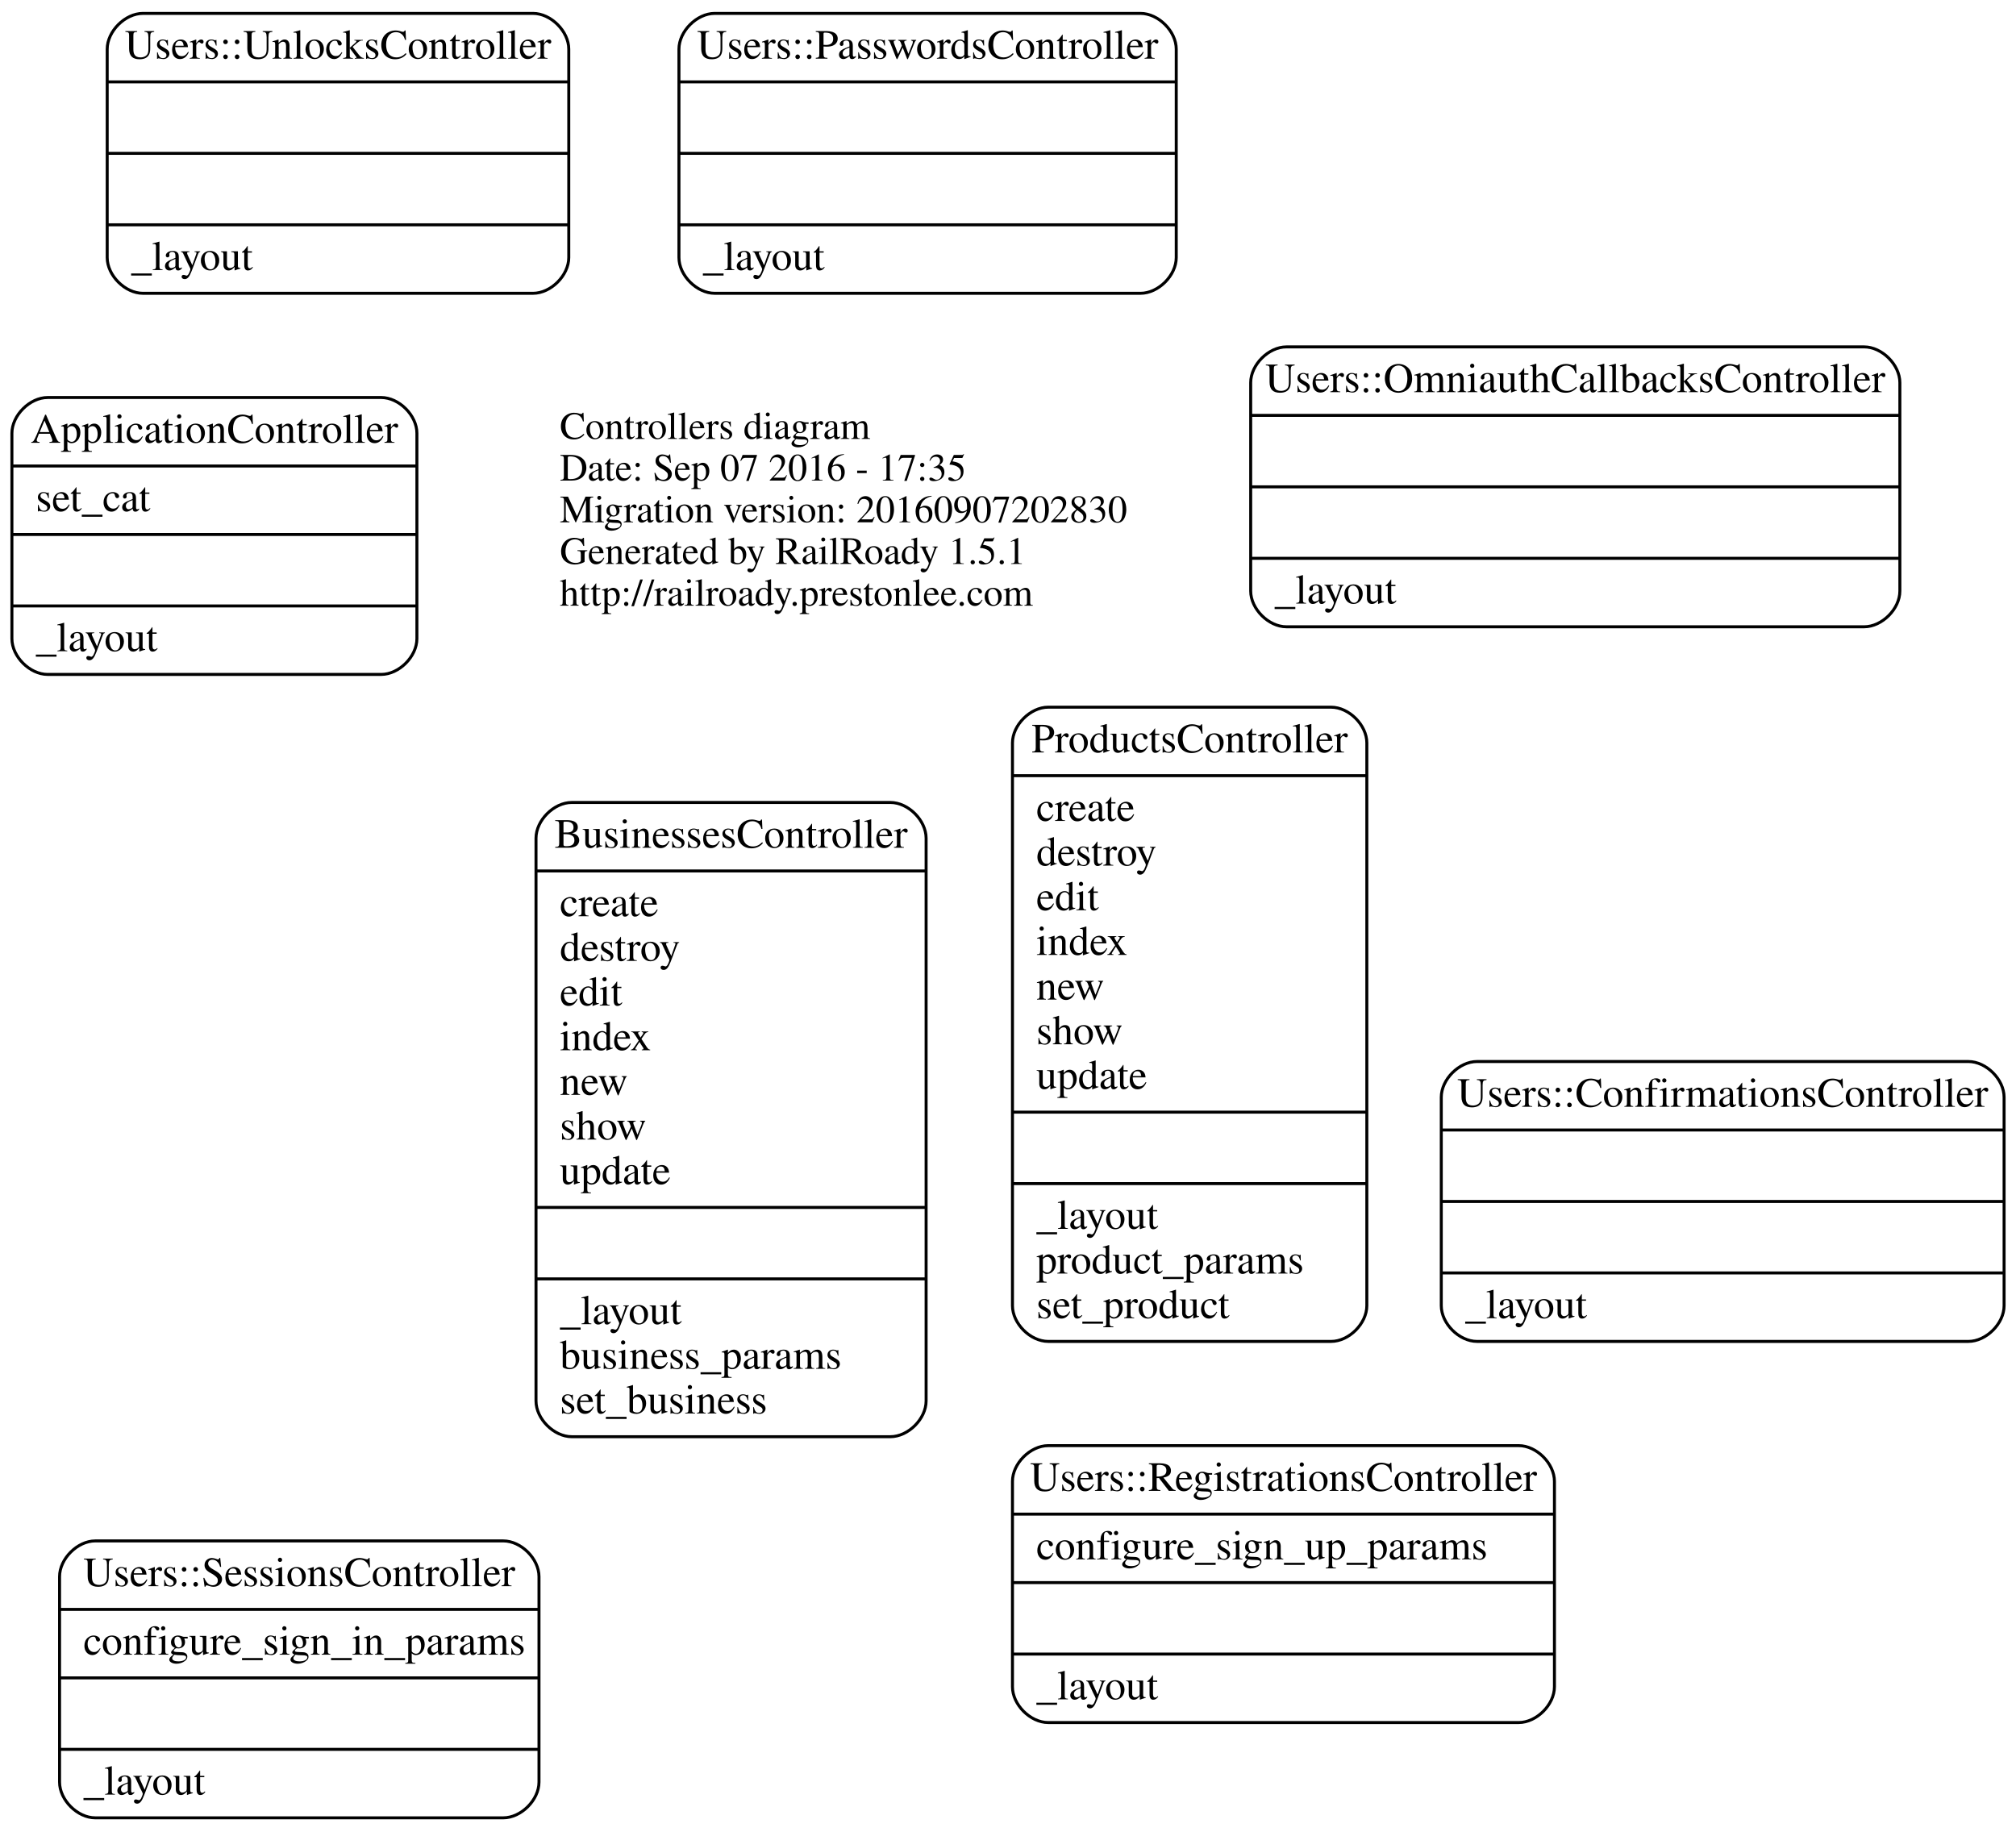
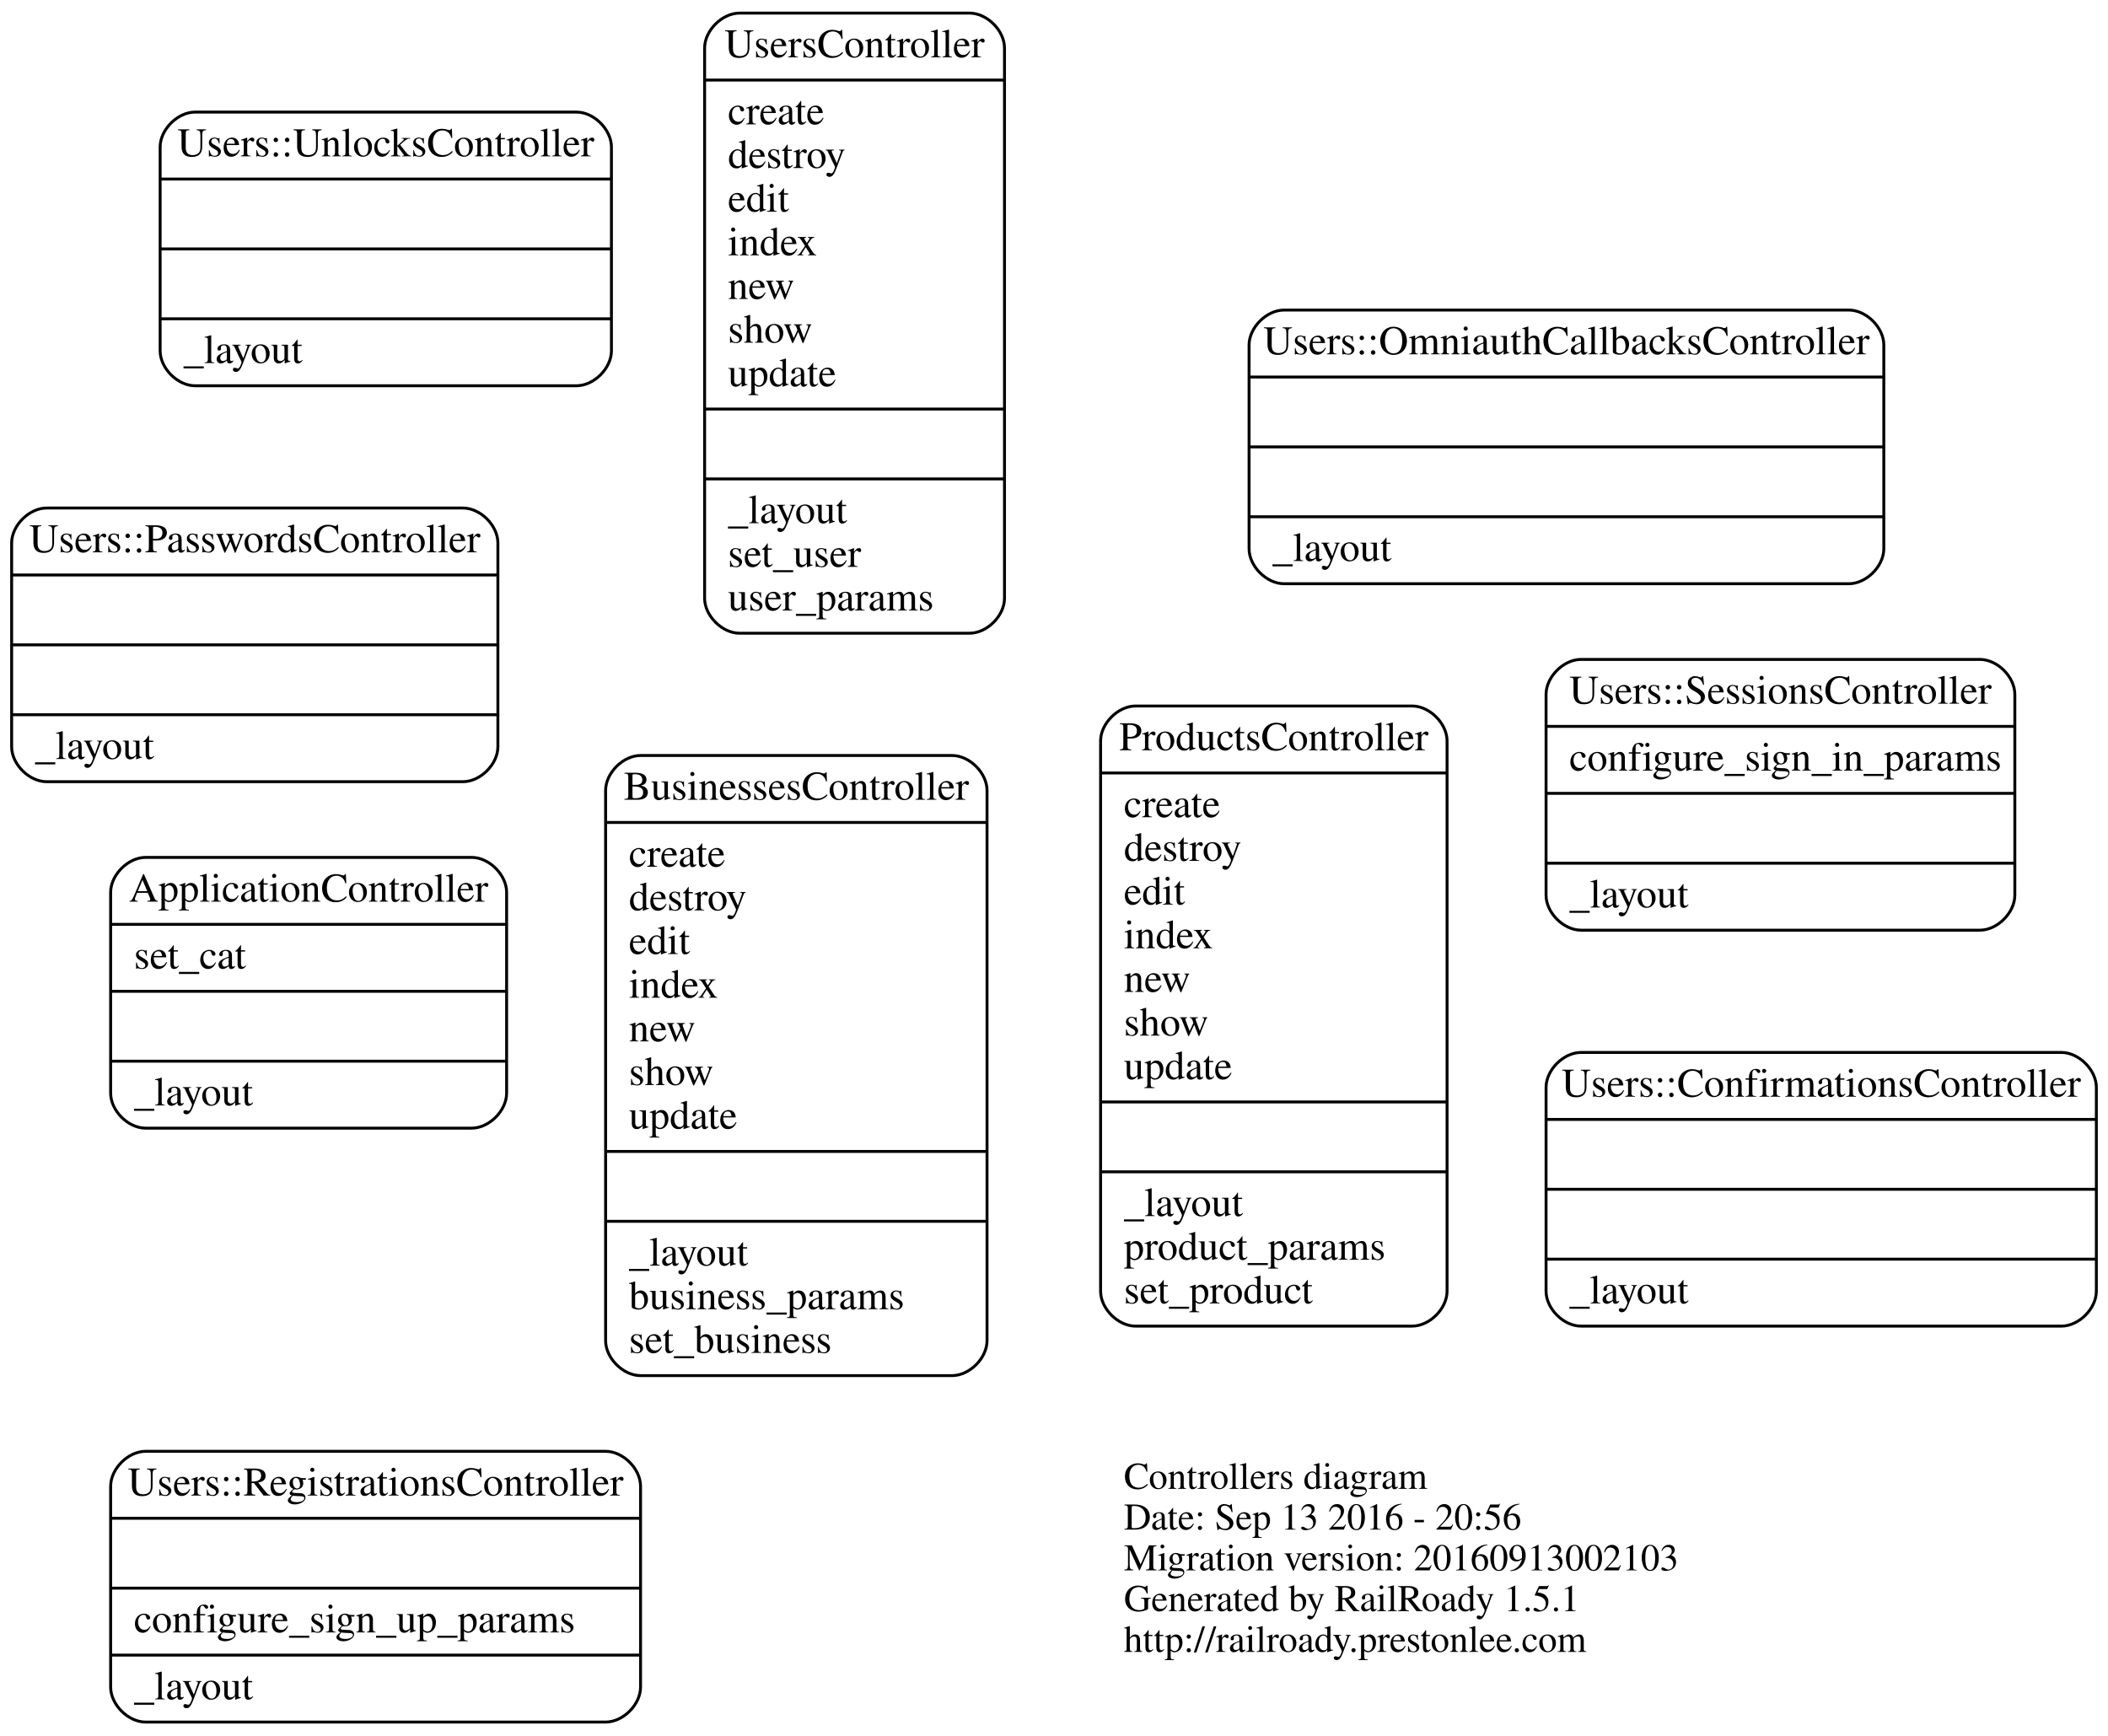
- <svg xmlns="http://www.w3.org/2000/svg" width="677pt" height="615pt" viewBox="0.00 0.00 677.00 615.00">
-   <g id="graph0" class="graph" transform="scale(1 1) rotate(0) translate(4 611)">
-     <polygon fill="none" stroke="none" points="-4,4 -4,-611 673,-611 673,4 -4,4" />
+ <svg xmlns="http://www.w3.org/2000/svg" width="724pt" height="596pt" viewBox="0.00 0.00 724.00 596.00">
+   <g id="graph0" class="graph" transform="scale(1 1) rotate(0) translate(4 592)">
+     <polygon fill="none" stroke="none" points="-4,4 -4,-592 720,-592 720,4 -4,4" />
    <g id="node1" class="node">
-       <text text-anchor="start" x="184" y="-463.6" font-family="Times,serif" font-size="13.00">Controllers diagram</text>
-       <text text-anchor="start" x="184" y="-449.6" font-family="Times,serif" font-size="13.00">Date: Sep 07 2016 - 17:35</text>
-       <text text-anchor="start" x="184" y="-435.6" font-family="Times,serif" font-size="13.00">Migration version: 20160907202830</text>
-       <text text-anchor="start" x="184" y="-421.6" font-family="Times,serif" font-size="13.00">Generated by RailRoady 1.5.1</text>
-       <text text-anchor="start" x="184" y="-407.6" font-family="Times,serif" font-size="13.00">http://railroady.prestonlee.com</text>
+       <text text-anchor="start" x="382" y="-80.6" font-family="Times,serif" font-size="13.00">Controllers diagram</text>
+       <text text-anchor="start" x="382" y="-66.6" font-family="Times,serif" font-size="13.00">Date: Sep 13 2016 - 20:56</text>
+       <text text-anchor="start" x="382" y="-52.6" font-family="Times,serif" font-size="13.00">Migration version: 20160913002103</text>
+       <text text-anchor="start" x="382" y="-38.6" font-family="Times,serif" font-size="13.00">Generated by RailRoady 1.5.1</text>
+       <text text-anchor="start" x="382" y="-24.6" font-family="Times,serif" font-size="13.00">http://railroady.prestonlee.com</text>
    </g>
    <g id="node2" class="node">
-       <path fill="none" stroke="black" d="M348,-32.5C348,-32.5 506,-32.5 506,-32.5 512,-32.5 518,-38.5 518,-44.5 518,-44.5 518,-113.5 518,-113.5 518,-119.5 512,-125.5 506,-125.5 506,-125.5 348,-125.5 348,-125.5 342,-125.5 336,-119.5 336,-113.5 336,-113.5 336,-44.5 336,-44.5 336,-38.5 342,-32.5 348,-32.5" />
-       <text text-anchor="middle" x="427" y="-110.3" font-family="Times,serif" font-size="14.00">Users::RegistrationsController</text>
-       <polyline fill="none" stroke="black" points="336,-102.5 518,-102.5 " />
-       <text text-anchor="start" x="344" y="-87.3" font-family="Times,serif" font-size="14.00">configure_sign_up_params</text>
-       <polyline fill="none" stroke="black" points="336,-79.5 518,-79.5 " />
-       <polyline fill="none" stroke="black" points="336,-55.5 518,-55.5 " />
-       <text text-anchor="start" x="344" y="-40.3" font-family="Times,serif" font-size="14.00">_layout</text>
+       <path fill="none" stroke="black" d="M46,-0.5C46,-0.5 204,-0.5 204,-0.5 210,-0.5 216,-6.5 216,-12.5 216,-12.5 216,-81.5 216,-81.5 216,-87.5 210,-93.5 204,-93.5 204,-93.5 46,-93.5 46,-93.5 40,-93.5 34,-87.5 34,-81.5 34,-81.5 34,-12.5 34,-12.5 34,-6.5 40,-0.5 46,-0.5" />
+       <text text-anchor="middle" x="125" y="-78.3" font-family="Times,serif" font-size="14.00">Users::RegistrationsController</text>
+       <polyline fill="none" stroke="black" points="34,-70.5 216,-70.5 " />
+       <polyline fill="none" stroke="black" points="34,-46.5 216,-46.5 " />
+       <text text-anchor="start" x="42" y="-31.3" font-family="Times,serif" font-size="14.00">configure_sign_up_params</text>
+       <polyline fill="none" stroke="black" points="34,-23.5 216,-23.5 " />
+       <text text-anchor="start" x="42" y="-8.3" font-family="Times,serif" font-size="14.00">_layout</text>
    </g>
    <g id="node3" class="node">
-       <path fill="none" stroke="black" d="M44,-512.5C44,-512.5 175,-512.5 175,-512.5 181,-512.5 187,-518.5 187,-524.5 187,-524.5 187,-594.5 187,-594.5 187,-600.5 181,-606.5 175,-606.5 175,-606.5 44,-606.5 44,-606.5 38,-606.5 32,-600.5 32,-594.5 32,-594.5 32,-524.5 32,-524.5 32,-518.5 38,-512.5 44,-512.5" />
-       <text text-anchor="middle" x="109.5" y="-591.3" font-family="Times,serif" font-size="14.00">Users::UnlocksController</text>
-       <polyline fill="none" stroke="black" points="32,-583.5 187,-583.5 " />
-       <polyline fill="none" stroke="black" points="32,-559.5 187,-559.5 " />
-       <polyline fill="none" stroke="black" points="32,-535.5 187,-535.5 " />
-       <text text-anchor="start" x="40" y="-520.3" font-family="Times,serif" font-size="14.00">_layout</text>
+       <path fill="none" stroke="black" d="M63,-459.5C63,-459.5 194,-459.5 194,-459.5 200,-459.5 206,-465.5 206,-471.5 206,-471.5 206,-541.5 206,-541.5 206,-547.5 200,-553.5 194,-553.5 194,-553.5 63,-553.5 63,-553.5 57,-553.5 51,-547.5 51,-541.5 51,-541.5 51,-471.5 51,-471.5 51,-465.5 57,-459.5 63,-459.5" />
+       <text text-anchor="middle" x="128.5" y="-538.3" font-family="Times,serif" font-size="14.00">Users::UnlocksController</text>
+       <polyline fill="none" stroke="black" points="51,-530.5 206,-530.5 " />
+       <polyline fill="none" stroke="black" points="51,-506.5 206,-506.5 " />
+       <polyline fill="none" stroke="black" points="51,-482.5 206,-482.5 " />
+       <text text-anchor="start" x="59" y="-467.3" font-family="Times,serif" font-size="14.00">_layout</text>
    </g>
    <g id="node4" class="node">
-       <path fill="none" stroke="black" d="M428,-400.5C428,-400.5 622,-400.5 622,-400.5 628,-400.5 634,-406.5 634,-412.5 634,-412.5 634,-482.5 634,-482.5 634,-488.5 628,-494.5 622,-494.5 622,-494.5 428,-494.5 428,-494.5 422,-494.5 416,-488.5 416,-482.5 416,-482.5 416,-412.5 416,-412.5 416,-406.5 422,-400.5 428,-400.5" />
-       <text text-anchor="middle" x="525" y="-479.3" font-family="Times,serif" font-size="14.00">Users::OmniauthCallbacksController</text>
-       <polyline fill="none" stroke="black" points="416,-471.5 634,-471.5 " />
-       <polyline fill="none" stroke="black" points="416,-447.5 634,-447.5 " />
-       <polyline fill="none" stroke="black" points="416,-423.5 634,-423.5 " />
-       <text text-anchor="start" x="424" y="-408.3" font-family="Times,serif" font-size="14.00">_layout</text>
+       <path fill="none" stroke="black" d="M437,-391.5C437,-391.5 631,-391.5 631,-391.5 637,-391.5 643,-397.5 643,-403.5 643,-403.5 643,-473.5 643,-473.5 643,-479.5 637,-485.5 631,-485.5 631,-485.5 437,-485.5 437,-485.5 431,-485.5 425,-479.5 425,-473.5 425,-473.5 425,-403.5 425,-403.5 425,-397.5 431,-391.5 437,-391.5" />
+       <text text-anchor="middle" x="534" y="-470.3" font-family="Times,serif" font-size="14.00">Users::OmniauthCallbacksController</text>
+       <polyline fill="none" stroke="black" points="425,-462.5 643,-462.5 " />
+       <polyline fill="none" stroke="black" points="425,-438.5 643,-438.5 " />
+       <polyline fill="none" stroke="black" points="425,-414.5 643,-414.5 " />
+       <text text-anchor="start" x="433" y="-399.3" font-family="Times,serif" font-size="14.00">_layout</text>
    </g>
    <g id="node5" class="node">
-       <path fill="none" stroke="black" d="M28,-0.5C28,-0.5 165,-0.5 165,-0.5 171,-0.5 177,-6.5 177,-12.5 177,-12.5 177,-81.5 177,-81.5 177,-87.5 171,-93.5 165,-93.5 165,-93.5 28,-93.5 28,-93.5 22,-93.5 16,-87.5 16,-81.5 16,-81.5 16,-12.5 16,-12.5 16,-6.5 22,-0.5 28,-0.5" />
-       <text text-anchor="middle" x="96.5" y="-78.3" font-family="Times,serif" font-size="14.00">Users::SessionsController</text>
-       <polyline fill="none" stroke="black" points="16,-70.5 177,-70.5 " />
-       <text text-anchor="start" x="24" y="-55.3" font-family="Times,serif" font-size="14.00">configure_sign_in_params</text>
-       <polyline fill="none" stroke="black" points="16,-47.5 177,-47.5 " />
-       <polyline fill="none" stroke="black" points="16,-23.5 177,-23.5 " />
-       <text text-anchor="start" x="24" y="-8.3" font-family="Times,serif" font-size="14.00">_layout</text>
+       <path fill="none" stroke="black" d="M539,-272.5C539,-272.5 676,-272.5 676,-272.5 682,-272.5 688,-278.5 688,-284.5 688,-284.5 688,-353.5 688,-353.5 688,-359.5 682,-365.5 676,-365.5 676,-365.5 539,-365.5 539,-365.5 533,-365.5 527,-359.5 527,-353.5 527,-353.5 527,-284.5 527,-284.5 527,-278.5 533,-272.5 539,-272.5" />
+       <text text-anchor="middle" x="607.5" y="-350.3" font-family="Times,serif" font-size="14.00">Users::SessionsController</text>
+       <polyline fill="none" stroke="black" points="527,-342.5 688,-342.5 " />
+       <text text-anchor="start" x="535" y="-327.3" font-family="Times,serif" font-size="14.00">configure_sign_in_params</text>
+       <polyline fill="none" stroke="black" points="527,-319.5 688,-319.5 " />
+       <polyline fill="none" stroke="black" points="527,-295.5 688,-295.5 " />
+       <text text-anchor="start" x="535" y="-280.3" font-family="Times,serif" font-size="14.00">_layout</text>
    </g>
    <g id="node6" class="node">
-       <path fill="none" stroke="black" d="M492,-160.5C492,-160.5 657,-160.5 657,-160.5 663,-160.5 669,-166.5 669,-172.5 669,-172.5 669,-242.5 669,-242.5 669,-248.5 663,-254.5 657,-254.5 657,-254.5 492,-254.5 492,-254.5 486,-254.5 480,-248.5 480,-242.5 480,-242.5 480,-172.5 480,-172.5 480,-166.5 486,-160.5 492,-160.5" />
-       <text text-anchor="middle" x="574.5" y="-239.3" font-family="Times,serif" font-size="14.00">Users::ConfirmationsController</text>
-       <polyline fill="none" stroke="black" points="480,-231.5 669,-231.5 " />
-       <polyline fill="none" stroke="black" points="480,-207.5 669,-207.5 " />
-       <polyline fill="none" stroke="black" points="480,-183.5 669,-183.5 " />
-       <text text-anchor="start" x="488" y="-168.3" font-family="Times,serif" font-size="14.00">_layout</text>
+       <path fill="none" stroke="black" d="M539,-136.5C539,-136.5 704,-136.5 704,-136.5 710,-136.5 716,-142.5 716,-148.5 716,-148.5 716,-218.5 716,-218.5 716,-224.5 710,-230.5 704,-230.5 704,-230.5 539,-230.5 539,-230.5 533,-230.5 527,-224.5 527,-218.5 527,-218.5 527,-148.5 527,-148.5 527,-142.5 533,-136.5 539,-136.5" />
+       <text text-anchor="middle" x="621.5" y="-215.3" font-family="Times,serif" font-size="14.00">Users::ConfirmationsController</text>
+       <polyline fill="none" stroke="black" points="527,-207.5 716,-207.5 " />
+       <polyline fill="none" stroke="black" points="527,-183.5 716,-183.5 " />
+       <polyline fill="none" stroke="black" points="527,-159.5 716,-159.5 " />
+       <text text-anchor="start" x="535" y="-144.3" font-family="Times,serif" font-size="14.00">_layout</text>
    </g>
    <g id="node7" class="node">
-       <path fill="none" stroke="black" d="M236,-512.5C236,-512.5 379,-512.5 379,-512.5 385,-512.5 391,-518.5 391,-524.5 391,-524.5 391,-594.5 391,-594.5 391,-600.5 385,-606.5 379,-606.5 379,-606.5 236,-606.5 236,-606.5 230,-606.5 224,-600.5 224,-594.5 224,-594.5 224,-524.5 224,-524.5 224,-518.5 230,-512.5 236,-512.5" />
-       <text text-anchor="middle" x="307.5" y="-591.3" font-family="Times,serif" font-size="14.00">Users::PasswordsController</text>
-       <polyline fill="none" stroke="black" points="224,-583.5 391,-583.5 " />
-       <polyline fill="none" stroke="black" points="224,-559.5 391,-559.5 " />
-       <polyline fill="none" stroke="black" points="224,-535.5 391,-535.5 " />
-       <text text-anchor="start" x="232" y="-520.3" font-family="Times,serif" font-size="14.00">_layout</text>
+       <path fill="none" stroke="black" d="M12,-323.5C12,-323.5 155,-323.5 155,-323.5 161,-323.5 167,-329.5 167,-335.5 167,-335.5 167,-405.5 167,-405.5 167,-411.5 161,-417.5 155,-417.5 155,-417.5 12,-417.5 12,-417.5 6,-417.5 -2.84217e-14,-411.5 -2.84217e-14,-405.5 -2.84217e-14,-405.5 -2.84217e-14,-335.5 -2.84217e-14,-335.5 -2.84217e-14,-329.5 6,-323.5 12,-323.5" />
+       <text text-anchor="middle" x="83.5" y="-402.3" font-family="Times,serif" font-size="14.00">Users::PasswordsController</text>
+       <polyline fill="none" stroke="black" points="-2.84217e-14,-394.5 167,-394.5 " />
+       <polyline fill="none" stroke="black" points="-2.84217e-14,-370.5 167,-370.5 " />
+       <polyline fill="none" stroke="black" points="-2.84217e-14,-346.5 167,-346.5 " />
+       <text text-anchor="start" x="8" y="-331.3" font-family="Times,serif" font-size="14.00">_layout</text>
    </g>
    <g id="node8" class="node">
-       <path fill="none" stroke="black" d="M348,-160.5C348,-160.5 443,-160.5 443,-160.5 449,-160.5 455,-166.5 455,-172.5 455,-172.5 455,-361.5 455,-361.5 455,-367.5 449,-373.5 443,-373.5 443,-373.5 348,-373.5 348,-373.5 342,-373.5 336,-367.5 336,-361.5 336,-361.5 336,-172.5 336,-172.5 336,-166.5 342,-160.5 348,-160.5" />
-       <text text-anchor="middle" x="395.5" y="-358.3" font-family="Times,serif" font-size="14.00">ProductsController</text>
-       <polyline fill="none" stroke="black" points="336,-350.5 455,-350.5 " />
-       <text text-anchor="start" x="344" y="-335.3" font-family="Times,serif" font-size="14.00">create</text>
-       <text text-anchor="start" x="344" y="-320.3" font-family="Times,serif" font-size="14.00">destroy</text>
-       <text text-anchor="start" x="344" y="-305.3" font-family="Times,serif" font-size="14.00">edit</text>
-       <text text-anchor="start" x="344" y="-290.3" font-family="Times,serif" font-size="14.00">index</text>
-       <text text-anchor="start" x="344" y="-275.3" font-family="Times,serif" font-size="14.00">new</text>
-       <text text-anchor="start" x="344" y="-260.3" font-family="Times,serif" font-size="14.00">show</text>
-       <text text-anchor="start" x="344" y="-245.3" font-family="Times,serif" font-size="14.00">update</text>
-       <polyline fill="none" stroke="black" points="336,-237.5 455,-237.5 " />
-       <polyline fill="none" stroke="black" points="336,-213.5 455,-213.5 " />
-       <text text-anchor="start" x="344" y="-198.3" font-family="Times,serif" font-size="14.00">_layout</text>
-       <text text-anchor="start" x="344" y="-183.3" font-family="Times,serif" font-size="14.00">product_params</text>
-       <text text-anchor="start" x="344" y="-168.3" font-family="Times,serif" font-size="14.00">set_product</text>
+       <path fill="none" stroke="black" d="M386,-136.5C386,-136.5 481,-136.5 481,-136.5 487,-136.5 493,-142.5 493,-148.5 493,-148.5 493,-337.5 493,-337.5 493,-343.5 487,-349.5 481,-349.5 481,-349.5 386,-349.5 386,-349.5 380,-349.5 374,-343.5 374,-337.5 374,-337.5 374,-148.5 374,-148.5 374,-142.5 380,-136.5 386,-136.5" />
+       <text text-anchor="middle" x="433.5" y="-334.3" font-family="Times,serif" font-size="14.00">ProductsController</text>
+       <polyline fill="none" stroke="black" points="374,-326.5 493,-326.5 " />
+       <text text-anchor="start" x="382" y="-311.3" font-family="Times,serif" font-size="14.00">create</text>
+       <text text-anchor="start" x="382" y="-296.3" font-family="Times,serif" font-size="14.00">destroy</text>
+       <text text-anchor="start" x="382" y="-281.3" font-family="Times,serif" font-size="14.00">edit</text>
+       <text text-anchor="start" x="382" y="-266.3" font-family="Times,serif" font-size="14.00">index</text>
+       <text text-anchor="start" x="382" y="-251.3" font-family="Times,serif" font-size="14.00">new</text>
+       <text text-anchor="start" x="382" y="-236.3" font-family="Times,serif" font-size="14.00">show</text>
+       <text text-anchor="start" x="382" y="-221.3" font-family="Times,serif" font-size="14.00">update</text>
+       <polyline fill="none" stroke="black" points="374,-213.5 493,-213.5 " />
+       <polyline fill="none" stroke="black" points="374,-189.5 493,-189.5 " />
+       <text text-anchor="start" x="382" y="-174.3" font-family="Times,serif" font-size="14.00">_layout</text>
+       <text text-anchor="start" x="382" y="-159.3" font-family="Times,serif" font-size="14.00">product_params</text>
+       <text text-anchor="start" x="382" y="-144.3" font-family="Times,serif" font-size="14.00">set_product</text>
    </g>
    <g id="node9" class="node">
-       <path fill="none" stroke="black" d="M188,-128.5C188,-128.5 295,-128.5 295,-128.5 301,-128.5 307,-134.5 307,-140.5 307,-140.5 307,-329.5 307,-329.5 307,-335.5 301,-341.5 295,-341.5 295,-341.5 188,-341.5 188,-341.5 182,-341.5 176,-335.5 176,-329.5 176,-329.5 176,-140.5 176,-140.5 176,-134.5 182,-128.5 188,-128.5" />
-       <text text-anchor="middle" x="241.5" y="-326.3" font-family="Times,serif" font-size="14.00">BusinessesController</text>
-       <polyline fill="none" stroke="black" points="176,-318.5 307,-318.5 " />
-       <text text-anchor="start" x="184" y="-303.3" font-family="Times,serif" font-size="14.00">create</text>
-       <text text-anchor="start" x="184" y="-288.3" font-family="Times,serif" font-size="14.00">destroy</text>
-       <text text-anchor="start" x="184" y="-273.3" font-family="Times,serif" font-size="14.00">edit</text>
-       <text text-anchor="start" x="184" y="-258.3" font-family="Times,serif" font-size="14.00">index</text>
-       <text text-anchor="start" x="184" y="-243.3" font-family="Times,serif" font-size="14.00">new</text>
-       <text text-anchor="start" x="184" y="-228.3" font-family="Times,serif" font-size="14.00">show</text>
-       <text text-anchor="start" x="184" y="-213.3" font-family="Times,serif" font-size="14.00">update</text>
-       <polyline fill="none" stroke="black" points="176,-205.5 307,-205.5 " />
-       <polyline fill="none" stroke="black" points="176,-181.5 307,-181.5 " />
-       <text text-anchor="start" x="184" y="-166.3" font-family="Times,serif" font-size="14.00">_layout</text>
-       <text text-anchor="start" x="184" y="-151.3" font-family="Times,serif" font-size="14.00">business_params</text>
-       <text text-anchor="start" x="184" y="-136.3" font-family="Times,serif" font-size="14.00">set_business</text>
+       <path fill="none" stroke="black" d="M216,-119.5C216,-119.5 323,-119.5 323,-119.5 329,-119.5 335,-125.5 335,-131.5 335,-131.5 335,-320.5 335,-320.5 335,-326.5 329,-332.5 323,-332.5 323,-332.5 216,-332.5 216,-332.5 210,-332.5 204,-326.5 204,-320.5 204,-320.5 204,-131.5 204,-131.5 204,-125.5 210,-119.5 216,-119.5" />
+       <text text-anchor="middle" x="269.5" y="-317.3" font-family="Times,serif" font-size="14.00">BusinessesController</text>
+       <polyline fill="none" stroke="black" points="204,-309.5 335,-309.5 " />
+       <text text-anchor="start" x="212" y="-294.3" font-family="Times,serif" font-size="14.00">create</text>
+       <text text-anchor="start" x="212" y="-279.3" font-family="Times,serif" font-size="14.00">destroy</text>
+       <text text-anchor="start" x="212" y="-264.3" font-family="Times,serif" font-size="14.00">edit</text>
+       <text text-anchor="start" x="212" y="-249.3" font-family="Times,serif" font-size="14.00">index</text>
+       <text text-anchor="start" x="212" y="-234.3" font-family="Times,serif" font-size="14.00">new</text>
+       <text text-anchor="start" x="212" y="-219.3" font-family="Times,serif" font-size="14.00">show</text>
+       <text text-anchor="start" x="212" y="-204.3" font-family="Times,serif" font-size="14.00">update</text>
+       <polyline fill="none" stroke="black" points="204,-196.5 335,-196.5 " />
+       <polyline fill="none" stroke="black" points="204,-172.5 335,-172.5 " />
+       <text text-anchor="start" x="212" y="-157.3" font-family="Times,serif" font-size="14.00">_layout</text>
+       <text text-anchor="start" x="212" y="-142.3" font-family="Times,serif" font-size="14.00">business_params</text>
+       <text text-anchor="start" x="212" y="-127.3" font-family="Times,serif" font-size="14.00">set_business</text>
    </g>
    <g id="node10" class="node">
-       <path fill="none" stroke="black" d="M12,-384.5C12,-384.5 124,-384.5 124,-384.5 130,-384.5 136,-390.5 136,-396.5 136,-396.5 136,-465.5 136,-465.5 136,-471.5 130,-477.5 124,-477.5 124,-477.5 12,-477.5 12,-477.5 6,-477.5 -2.84217e-14,-471.5 -2.84217e-14,-465.5 -2.84217e-14,-465.5 -2.84217e-14,-396.5 -2.84217e-14,-396.5 -2.84217e-14,-390.5 6,-384.5 12,-384.5" />
-       <text text-anchor="middle" x="68" y="-462.3" font-family="Times,serif" font-size="14.00">ApplicationController</text>
-       <polyline fill="none" stroke="black" points="-2.84217e-14,-454.5 136,-454.5 " />
-       <text text-anchor="start" x="8" y="-439.3" font-family="Times,serif" font-size="14.00">set_cat</text>
-       <polyline fill="none" stroke="black" points="-2.84217e-14,-431.5 136,-431.5 " />
-       <polyline fill="none" stroke="black" points="-2.84217e-14,-407.5 136,-407.5 " />
-       <text text-anchor="start" x="8" y="-392.3" font-family="Times,serif" font-size="14.00">_layout</text>
+       <path fill="none" stroke="black" d="M46,-204.5C46,-204.5 158,-204.5 158,-204.5 164,-204.5 170,-210.5 170,-216.5 170,-216.5 170,-285.5 170,-285.5 170,-291.5 164,-297.5 158,-297.5 158,-297.5 46,-297.5 46,-297.5 40,-297.5 34,-291.5 34,-285.5 34,-285.5 34,-216.5 34,-216.5 34,-210.5 40,-204.5 46,-204.5" />
+       <text text-anchor="middle" x="102" y="-282.3" font-family="Times,serif" font-size="14.00">ApplicationController</text>
+       <polyline fill="none" stroke="black" points="34,-274.5 170,-274.5 " />
+       <text text-anchor="start" x="42" y="-259.3" font-family="Times,serif" font-size="14.00">set_cat</text>
+       <polyline fill="none" stroke="black" points="34,-251.5 170,-251.5 " />
+       <polyline fill="none" stroke="black" points="34,-227.5 170,-227.5 " />
+       <text text-anchor="start" x="42" y="-212.3" font-family="Times,serif" font-size="14.00">_layout</text>
+     </g>
+     <g id="node11" class="node">
+       <path fill="none" stroke="black" d="M250,-374.5C250,-374.5 329,-374.5 329,-374.5 335,-374.5 341,-380.5 341,-386.5 341,-386.5 341,-575.5 341,-575.5 341,-581.5 335,-587.5 329,-587.5 329,-587.5 250,-587.5 250,-587.5 244,-587.5 238,-581.5 238,-575.5 238,-575.5 238,-386.5 238,-386.5 238,-380.5 244,-374.5 250,-374.5" />
+       <text text-anchor="middle" x="289.5" y="-572.3" font-family="Times,serif" font-size="14.00">UsersController</text>
+       <polyline fill="none" stroke="black" points="238,-564.5 341,-564.5 " />
+       <text text-anchor="start" x="246" y="-549.3" font-family="Times,serif" font-size="14.00">create</text>
+       <text text-anchor="start" x="246" y="-534.3" font-family="Times,serif" font-size="14.00">destroy</text>
+       <text text-anchor="start" x="246" y="-519.3" font-family="Times,serif" font-size="14.00">edit</text>
+       <text text-anchor="start" x="246" y="-504.3" font-family="Times,serif" font-size="14.00">index</text>
+       <text text-anchor="start" x="246" y="-489.3" font-family="Times,serif" font-size="14.00">new</text>
+       <text text-anchor="start" x="246" y="-474.3" font-family="Times,serif" font-size="14.00">show</text>
+       <text text-anchor="start" x="246" y="-459.3" font-family="Times,serif" font-size="14.00">update</text>
+       <polyline fill="none" stroke="black" points="238,-451.5 341,-451.5 " />
+       <polyline fill="none" stroke="black" points="238,-427.5 341,-427.5 " />
+       <text text-anchor="start" x="246" y="-412.3" font-family="Times,serif" font-size="14.00">_layout</text>
+       <text text-anchor="start" x="246" y="-397.3" font-family="Times,serif" font-size="14.00">set_user</text>
+       <text text-anchor="start" x="246" y="-382.3" font-family="Times,serif" font-size="14.00">user_params</text>
    </g>
  </g>
</svg>
